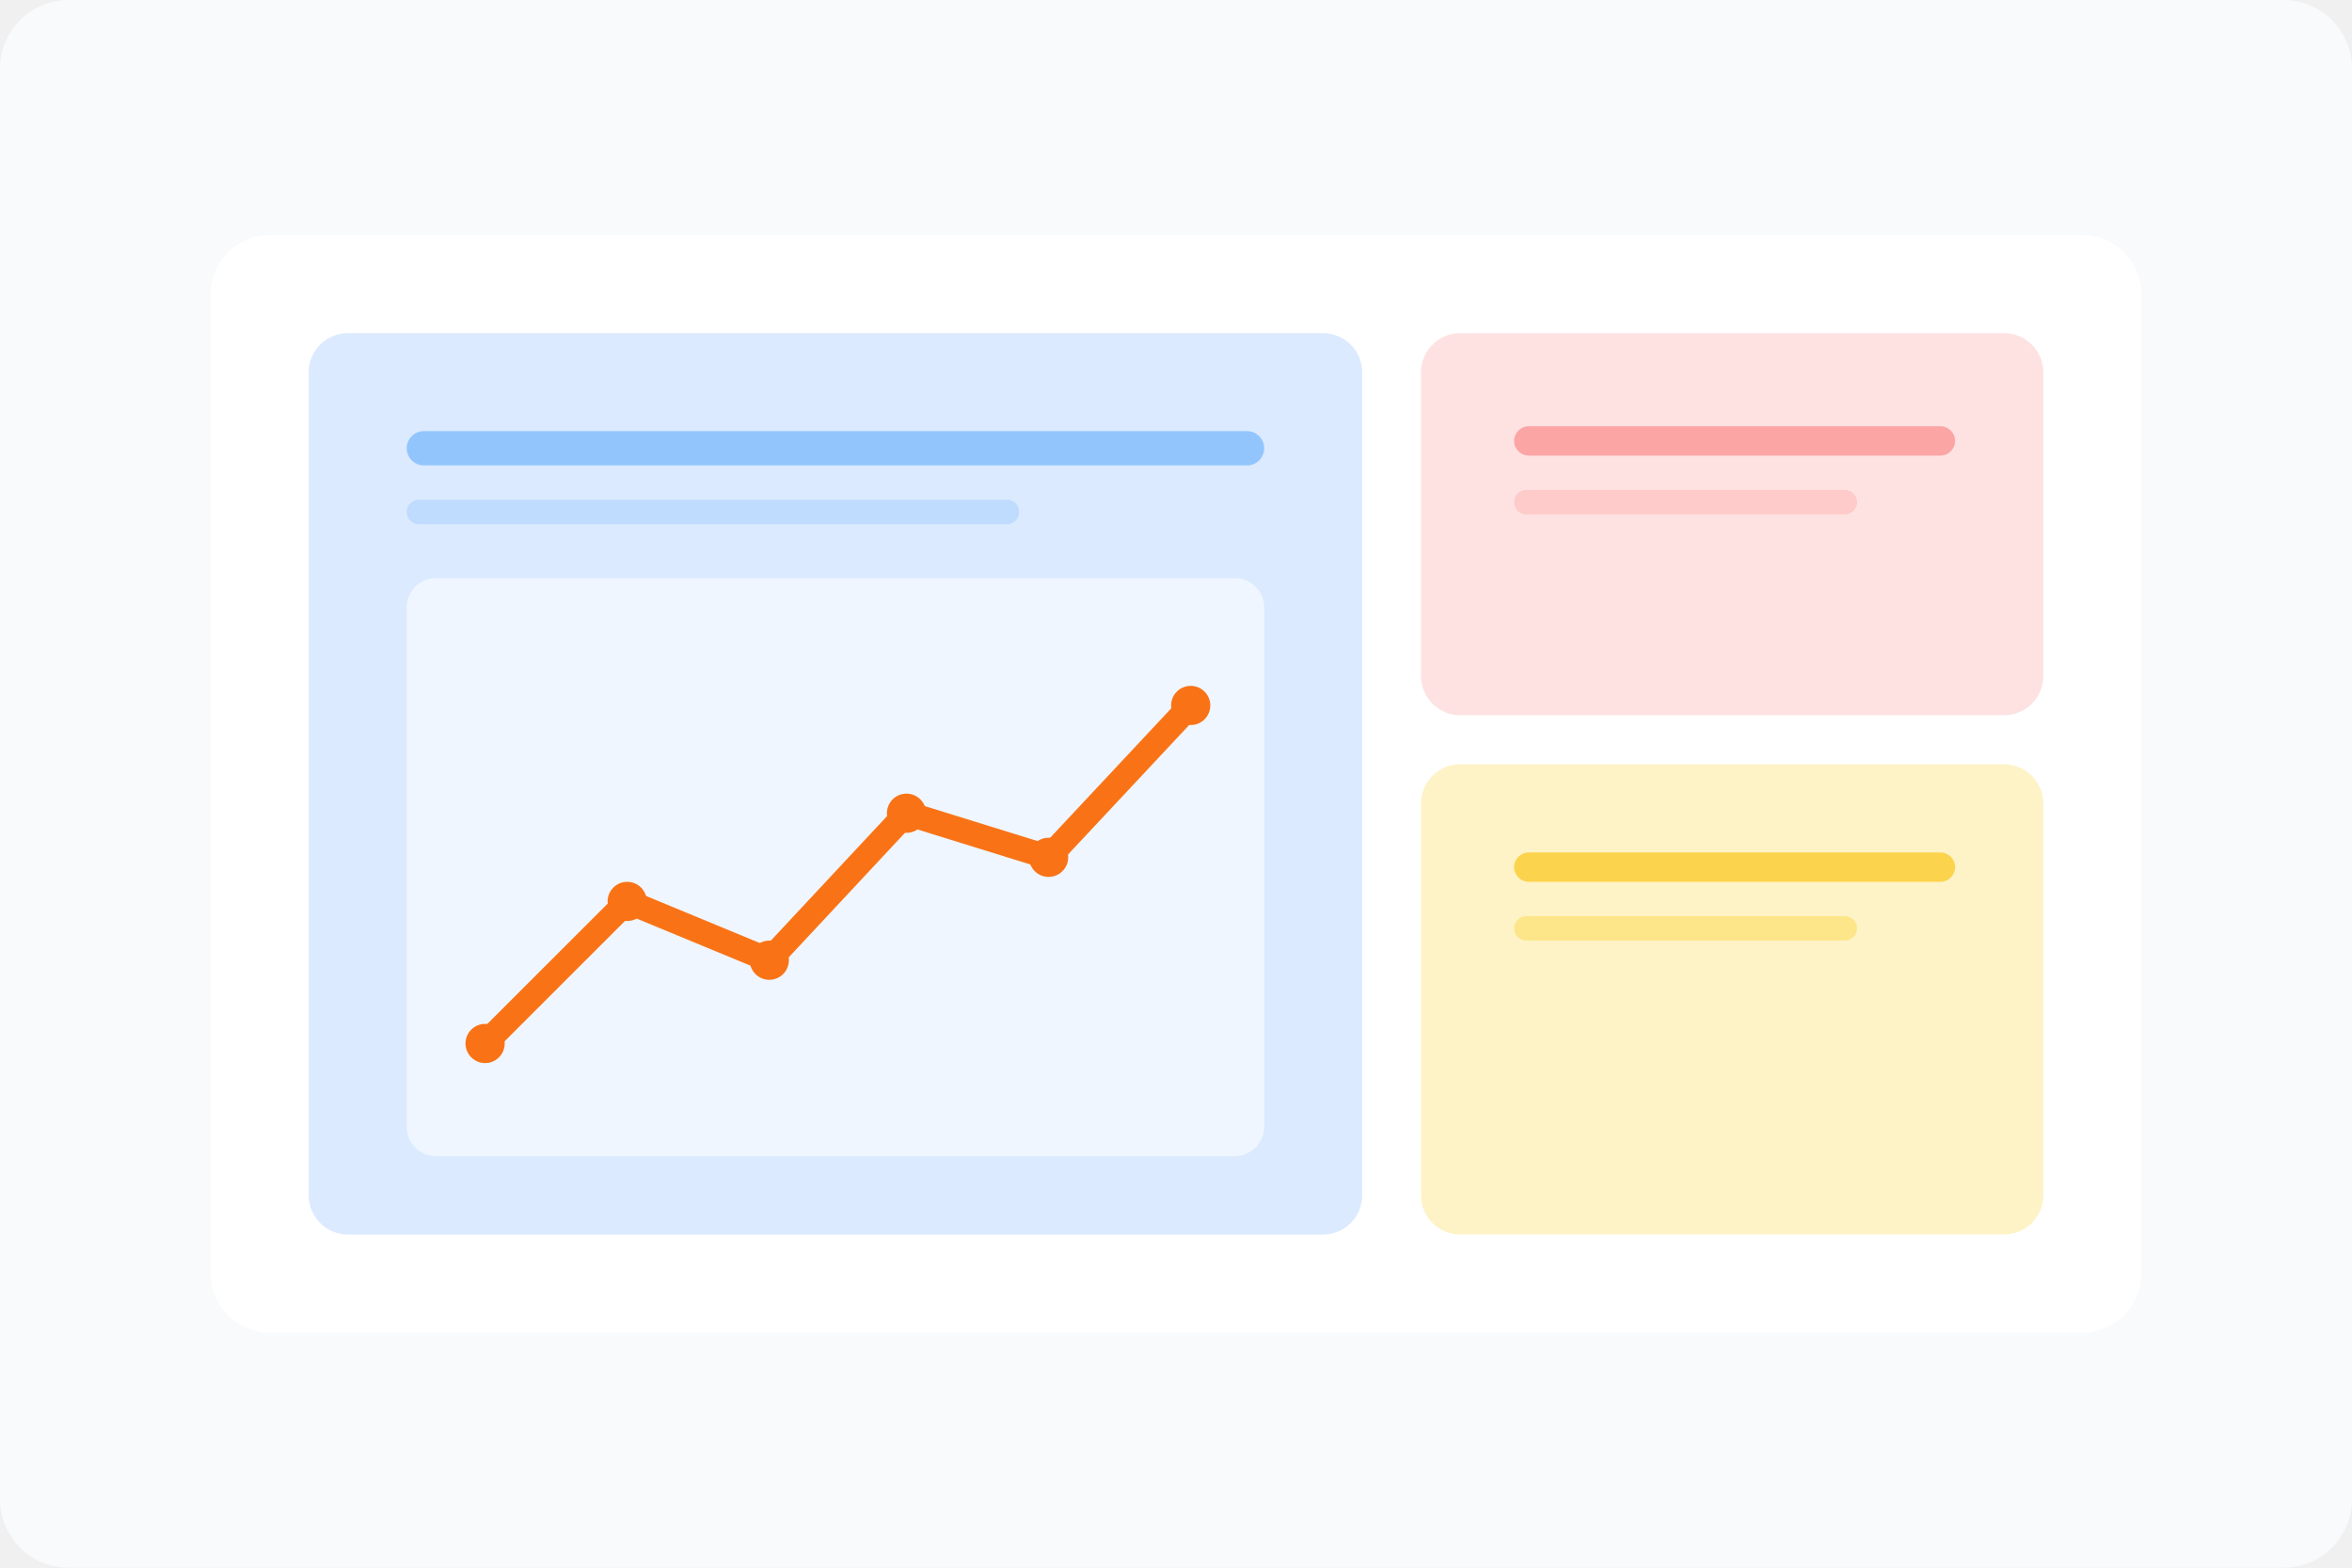
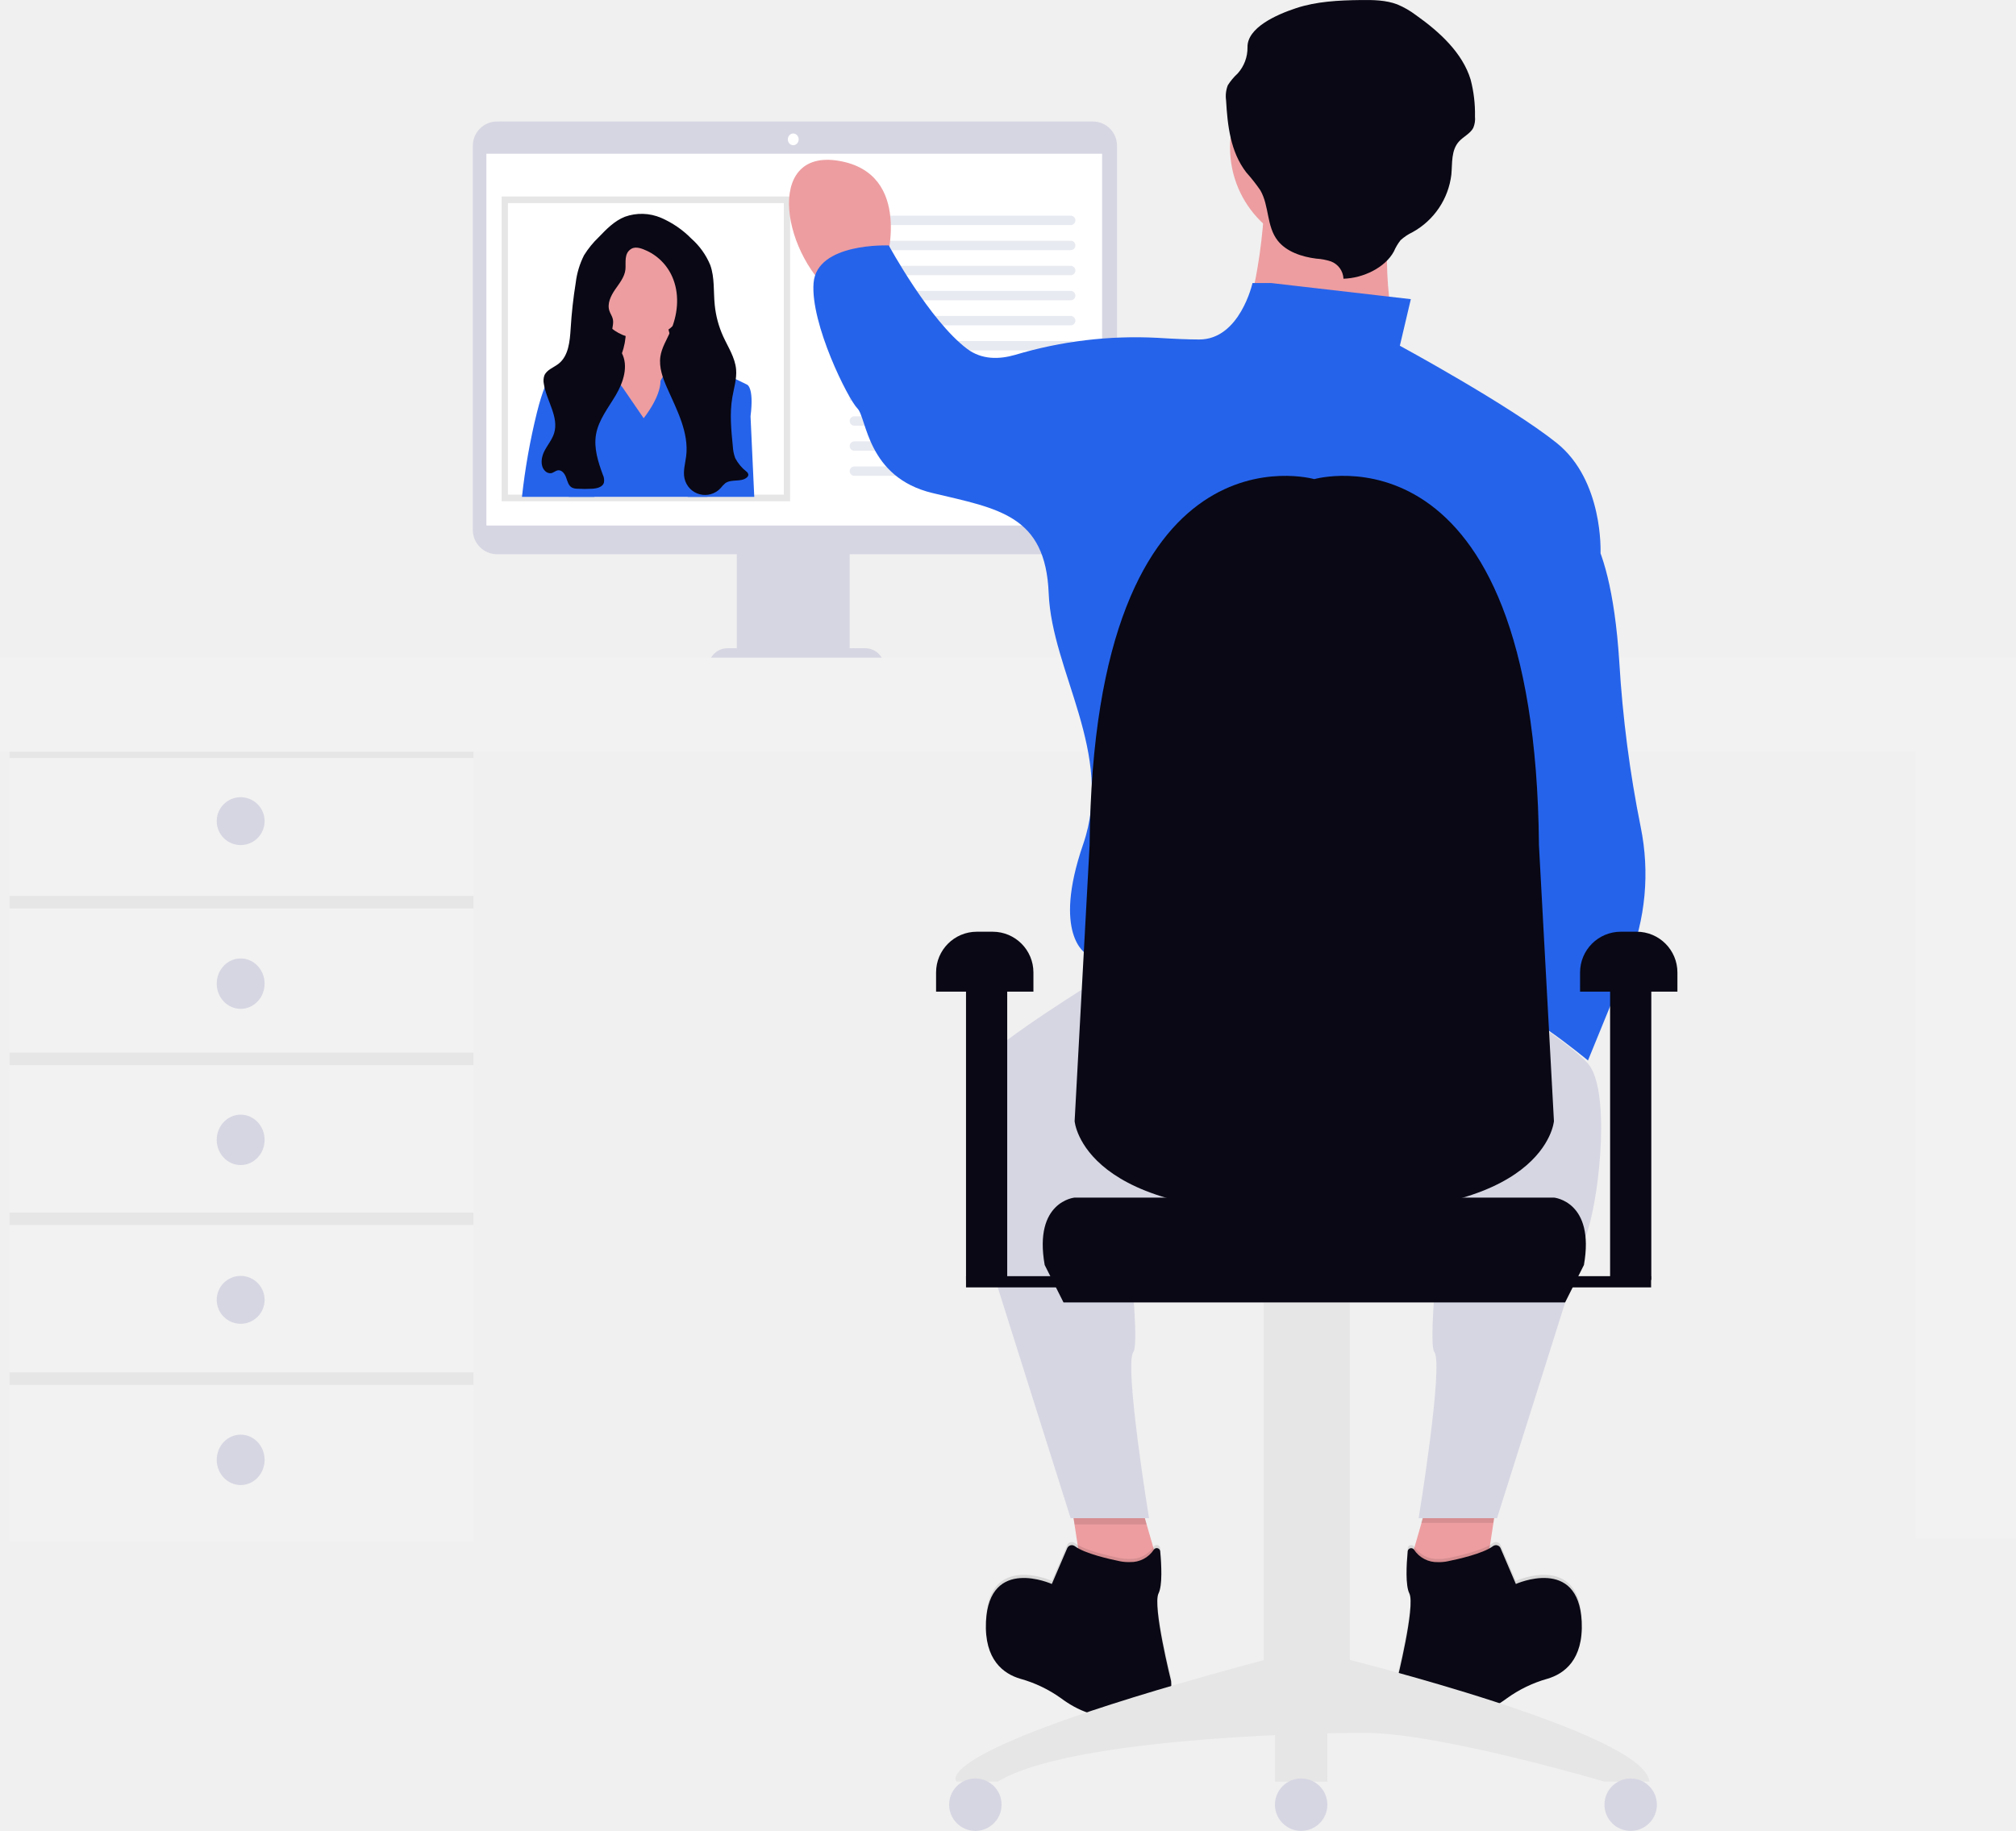
- <svg xmlns="http://www.w3.org/2000/svg" width="960" height="640" viewBox="0 0 960 640" fill="none">
-   <rect width="960" height="640" rx="28" fill="#F8FAFC" />
-   <rect x="86" y="96" width="788" height="448" rx="24" fill="white" />
-   <rect x="126" y="136" width="430" height="368" rx="16" fill="#DBEAFE" />
-   <rect x="580" y="136" width="254" height="156" rx="16" fill="#FEE2E2" />
-   <rect x="580" y="312" width="254" height="192" rx="16" fill="#FEF3C7" />
-   <rect x="166" y="176" width="350" height="14" rx="7" fill="#93C5FD" />
-   <rect x="166" y="204" width="250" height="10" rx="5" fill="#BFDBFE" />
-   <rect x="166" y="236" width="350" height="236" rx="12" fill="#EFF6FF" />
-   <path d="M198 426L256 368L314 392L370 332L428 350L486 288" stroke="#F97316" stroke-width="10" stroke-linecap="round" stroke-linejoin="round" />
-   <circle cx="198" cy="426" r="8" fill="#F97316" />
-   <circle cx="256" cy="368" r="8" fill="#F97316" />
-   <circle cx="314" cy="392" r="8" fill="#F97316" />
-   <circle cx="370" cy="332" r="8" fill="#F97316" />
-   <circle cx="428" cy="350" r="8" fill="#F97316" />
-   <circle cx="486" cy="288" r="8" fill="#F97316" />
-   <rect x="618" y="174" width="180" height="12" rx="6" fill="#FCA5A5" />
-   <rect x="618" y="200" width="140" height="10" rx="5" fill="#FECACA" />
-   <rect x="618" y="348" width="180" height="12" rx="6" fill="#FCD34D" />
-   <rect x="618" y="374" width="140" height="10" rx="5" fill="#FDE68A" />
+ <svg xmlns="http://www.w3.org/2000/svg" width="800" height="726.677" viewBox="0 0 800 726.677">
+   <g transform="translate(-626.574 -267.202)">
+     <rect width="255.627" height="171.745" rx="9.61" transform="translate(814.208 315.422)" fill="#d6d6e3" />
+     <rect width="244.33" height="147.558" transform="translate(819.582 328.225)" fill="#fff" />
+     <ellipse cx="2.152" cy="2.327" rx="2.152" ry="2.327" transform="translate(939.196 320.186)" fill="#fff" />
+     <rect width="44.79" height="47.278" transform="translate(918.954 480.946)" fill="#d6d6e3" />
+     <path d="M463.3,326.95h54.743a7.465,7.465,0,0,1,7.465,7.465H455.84A7.465,7.465,0,0,1,463.3,326.95Z" transform="translate(451.916 197.542)" fill="#d6d6e3" />
+     <rect width="184.137" height="63.453" transform="translate(630.307 564.305)" fill="#f2f2f2" />
+     <rect width="39.813" height="345.879" transform="translate(1386.761 531.957)" fill="#f2f2f2" />
+     <rect width="184.137" height="3.733" transform="translate(630.307 564.305)" fill="#e6e6e6" />
+     <rect width="184.137" height="63.453" transform="translate(630.307 625.27)" fill="#f2f2f2" />
+     <ellipse cx="9.5" cy="10" rx="9.5" ry="10" transform="translate(712.574 647.61)" fill="#d6d6e3" />
+     <circle cx="9.5" cy="9.5" r="9.5" transform="translate(712.574 583.61)" fill="#d6d6e3" />
+     <rect width="184.137" height="63.453" transform="translate(630.307 688.722)" fill="#f2f2f2" />
+     <ellipse cx="9.5" cy="10" rx="9.5" ry="10" transform="translate(712.574 709.61)" fill="#d6d6e3" />
+     <rect width="184.137" height="63.453" transform="translate(630.307 752.175)" fill="#f2f2f2" />
+     <circle cx="9.5" cy="9.5" r="9.5" transform="translate(712.574 773.61)" fill="#d6d6e3" />
+     <rect width="184.137" height="63.453" transform="translate(630.307 815.628)" fill="#f2f2f2" />
+     <ellipse cx="9.5" cy="10" rx="9.5" ry="10" transform="translate(712.574 836.61)" fill="#d6d6e3" />
+     <rect width="184.137" height="4.977" transform="translate(630.307 684.99)" fill="#e6e6e6" />
+     <rect width="184.137" height="4.977" transform="translate(630.307 622.781)" fill="#e6e6e6" />
+     <rect width="184.137" height="4.977" transform="translate(630.307 748.442)" fill="#e6e6e6" />
+     <rect width="184.137" height="4.977" transform="translate(630.307 811.895)" fill="#e6e6e6" />
+     <rect width="800" height="37.325" transform="translate(626.574 528.225)" fill="#f2f2f2" />
+     <rect width="114.463" height="120.97" transform="translate(825.641 345.183)" fill="#e6e6e6" />
+     <rect width="109.487" height="115.708" transform="translate(828.129 347.82)" fill="#fff" />
+     <rect width="42.364" height="31.963" transform="translate(861.921 381.898)" fill="#090814" />
+     <path d="M499.969,301.075l-16.348,23.042-17.157-1.481s-22.3,1.481-7.465-15.614c7.141-8.212,9.481-15.054,9.953-19.907a15.465,15.465,0,0,0-1.058-8.3l18.588-2.227a13.86,13.86,0,0,0-.3,7.751C488.6,293.971,499.969,301.075,499.969,301.075Z" transform="translate(405.809 114.266)" fill="#ed9da0" />
+     <circle cx="18.588" cy="18.588" r="18.588" transform="translate(862.282 364.417)" fill="#ed9da0" />
+     <path d="M477.646,315.187s6.694-8.174,6.694-14.868a15.03,15.03,0,0,1,8.921-7.465c6.694-2.227,5.947,0,5.947,0l4.454,17.841-1.481,31.963.747,3.732H447.91l3.732-14.868-.747-12.641,2.974-19.322,8.921-5.2,6.694,8.921Z" transform="translate(404.344 117.996)" fill="#2563eb" />
+     <path d="M470.138,292.09,447.1,295.822s-3.733-.746-8.174,17.095A253.813,253.813,0,0,0,433,346.348h28.74s1.729-29.736,6.221-31.963l6.221-9.617s-9.953-.784-8.485-5.984S470.138,292.09,470.138,292.09Z" transform="translate(400.704 118.051)" fill="#2563eb" />
+     <path d="M485,290.3l24.523,11.894s2.974.746,1.48,12.641l1.481,31.963H486.057a95.31,95.31,0,0,0,1.12-30.47A203.68,203.68,0,0,1,485,290.3Z" transform="translate(413.401 117.614)" fill="#2563eb" />
+     <path d="M472.527,267.492c-.323,3.011-2.389,5.487-4.106,7.988s-3.21,5.586-2.252,8.46c.373,1.12,1.107,2.115,1.369,3.272.448,1.991-.56,4.044-.386,6.072.236,2.787,2.6,4.852,3.907,7.316,2.762,5.213.647,11.67-2.339,16.746s-6.893,9.891-7.876,15.7c-.908,5.375.834,10.812,2.712,15.925a4.977,4.977,0,0,1,.423,3.2c-.572,1.717-2.725,2.227-4.541,2.351a47.88,47.88,0,0,1-5.96,0,4.976,4.976,0,0,1-2.177-.46c-1.369-.746-1.779-2.488-2.289-3.932s-1.63-3.086-3.185-2.924c-1.02.112-1.816.983-2.824,1.157a2.912,2.912,0,0,1-2.488-1.02c-1.854-2-1.406-5.238-.187-7.677s3.086-4.566,3.894-7.166c2-6.47-3.011-12.877-4.068-19.571a6.32,6.32,0,0,1,.174-3.285c.908-2.314,3.658-3.173,5.624-4.69,4.019-3.123,4.516-8.908,4.84-13.984a182.45,182.45,0,0,1,2.015-18.215,32.883,32.883,0,0,1,3.285-10.886,36.841,36.841,0,0,1,5.848-7.2c3.061-3.185,6.221-6.445,10.352-8.087a19.658,19.658,0,0,1,14.358.411,38.009,38.009,0,0,1,12.056,8.274A28.541,28.541,0,0,1,506.17,265.7c1.829,5.039,1.244,10.588,1.8,15.925a39.553,39.553,0,0,0,3.347,12.442c1.953,4.28,4.7,8.373,5.126,13.064.336,3.732-.883,7.465-1.505,11.135-1.095,6.432-.435,13.014.211,19.5a15.69,15.69,0,0,0,.946,4.616,16.413,16.413,0,0,0,4.429,5.313,1.9,1.9,0,0,1,.784,1.244,1.506,1.506,0,0,1-.585,1.095c-2.252,2-6.146.523-8.585,2.3a13.8,13.8,0,0,0-1.854,1.966,8.361,8.361,0,0,1-14.32-3.882c-.635-2.911.311-5.9.672-8.858,1.12-9.344-3.658-18.227-7.465-26.824-1.792-4.019-3.422-8.373-2.762-12.728.535-3.5,2.488-6.569,3.919-9.8,2.874-6.457,3.733-14.022,1.244-20.653A20.467,20.467,0,0,0,481.05,260.09c-1.767-.8-4.28-1.891-6.134-.821C471.843,261.072,472.776,264.718,472.527,267.492Z" transform="translate(402.234 106.655)" fill="#090814" />
+     <path d="M1.866,0H87.714a1.866,1.866,0,0,1,0,3.733H1.866A1.866,1.866,0,0,1,1.866,0Z" transform="translate(963.744 352.797)" fill="#e8eaf1" />
+     <path d="M1.866,0H87.714a1.866,1.866,0,0,1,0,3.733H1.866A1.866,1.866,0,0,1,1.866,0Z" transform="translate(963.744 362.75)" fill="#e8eaf1" />
+     <path d="M1.866,0H87.714a1.866,1.866,0,0,1,0,3.733H1.866A1.866,1.866,0,0,1,1.866,0Z" transform="translate(963.744 372.704)" fill="#e8eaf1" />
+     <path d="M1.866,0H87.714a1.866,1.866,0,0,1,0,3.733H1.866A1.866,1.866,0,0,1,1.866,0Z" transform="translate(963.744 382.657)" fill="#e8eaf1" />
+     <path d="M1.866,0H87.714a1.866,1.866,0,0,1,0,3.733H1.866A1.866,1.866,0,0,1,1.866,0Z" transform="translate(963.744 392.61)" fill="#e8eaf1" />
+     <path d="M1.866,0H87.714a1.866,1.866,0,0,1,0,3.733H1.866A1.866,1.866,0,0,1,1.866,0Z" transform="translate(963.744 402.564)" fill="#e8eaf1" />
+     <rect width="89.58" height="3.733" transform="translate(963.744 412.517)" fill="#e8eaf1" />
+     <rect width="89.58" height="3.733" transform="translate(963.744 422.47)" fill="#e8eaf1" />
+     <path d="M1.866,0H87.714a1.866,1.866,0,0,1,0,3.733H1.866A1.866,1.866,0,0,1,1.866,0Z" transform="translate(963.744 432.424)" fill="#e8eaf1" />
+     <path d="M1.866,0H87.714a1.866,1.866,0,0,1,0,3.733H1.866A1.866,1.866,0,0,1,1.866,0Z" transform="translate(963.744 442.377)" fill="#e8eaf1" />
+     <path d="M1.866,0H87.714a1.866,1.866,0,0,1,0,3.733H1.866A1.866,1.866,0,0,1,1.866,0Z" transform="translate(963.744 452.33)" fill="#e8eaf1" />
+     <path d="M750.837,655.934l-4.977,32.348L716,682.062s6.221-21.151,7.465-26.128,1.244,0,1.244,0Z" transform="translate(469.803 206.35)" fill="#ed9da0" />
+     <path d="M642.837,682.062l-29.86,6.221-3.446-22.4L608,655.934h26.128s0-4.977,1.244,0c.448,1.792,1.543,5.7,2.774,9.953C640.348,673.427,642.837,682.062,642.837,682.062Z" transform="translate(443.433 206.35)" fill="#ed9da0" />
+     <path d="M638.166,665.887H609.55l-1.53-9.953h26.128s0-4.977,1.244,0C635.84,657.726,636.934,661.632,638.166,665.887Z" transform="translate(443.438 206.35)" opacity="0.1" />
+     <path d="M719.79,665.387h28.616l1.53-9.953H723.784s0-4.977-1.244,0C722.117,657.226,721.022,661.132,719.79,665.387Z" transform="translate(470.729 206.228)" opacity="0.1" />
+     <path d="M774.325,340.5s16.174,1.244,19.907,59.72a475.512,475.512,0,0,0,8.473,65.319,92.742,92.742,0,0,1-4.977,53.7L781.79,558.229s-29.86-24.883-39.813-23.639c0,0,17.418-23.639,16.174-37.325S737,385.29,737,385.29Z" transform="translate(474.931 129.871)" fill="#2563eb" />
+     <path d="M627.3,489.5s-38.569,23.639-47.278,33.592-4.977,49.767,0,65.941S616.106,703.5,616.106,703.5h31.1s-9.953-60.964-6.221-65.941-7.465-93.313-7.465-93.313Z" transform="translate(435.327 166.252)" fill="#d6d6e3" />
+     <path d="M738.907,489.5s38.569,23.639,47.278,33.592,4.977,49.767,0,65.941S750.1,703.5,750.1,703.5H719s9.953-60.964,6.221-65.941,7.465-93.313,7.465-93.313Z" transform="translate(470.536 166.252)" fill="#d6d6e3" />
+     <path d="M673.829,238.236s0,48.523-17.418,73.406,79.627,3.732,79.627,3.732a25.842,25.842,0,0,1-9.331-13.064c-5.126-18.252-7.067-50.4.622-64.075C738.526,218.33,673.829,238.236,673.829,238.236Z" transform="translate(454.743 102.741)" fill="#ed9da0" />
+     <path d="M743.785,587.238c-44.5,1.966-118.532,10.252-129.754-2.041-18.1-19.819-11.683-37.661-2.339-48.523,3.658-4.267,6.943-11.409,9.6-18.538.9-2.414,1.729-4.815,2.488-7.1,2.874-8.871,12.442-14.992,23.266-14.992h89.866c10.887,0,20.467,6.221,23.291,15.092a39.922,39.922,0,0,0,5.723,11.633,28.169,28.169,0,0,0,4.591,4.977c4.529,3.845,7.465,12.131,9.369,21.25C783.909,568.3,766.889,586.217,743.785,587.238Z" transform="translate(442.093 167.849)" fill="#d6d6e3" />
+     <path d="M634.222,675.516c-3.894-.784-14.059-3.023-18-6.022a1.978,1.978,0,0,0-2.986.834l-6.1,14.2s-24.883-11.2-26.128,14.93c-.722,15.241,7.017,20.74,13.6,22.681a51.182,51.182,0,0,1,16.261,7.8c5.984,4.454,15.1,9.02,25.456,6.557a24.266,24.266,0,0,1,6.383-.622c4.641.149,12.641-1.244,11.757-12.8,0,0-7.465-29.86-4.977-34.837,1.568-3.135,1.157-11.2.647-16.747a1.381,1.381,0,0,0-2.488-.635,10.949,10.949,0,0,1-9.593,4.977A17.42,17.42,0,0,1,634.222,675.516Z" transform="translate(436.832 210.108)" opacity="0.1" />
+     <path d="M634.222,676.516c-3.894-.784-14.059-3.023-18-6.022a1.978,1.978,0,0,0-2.986.834l-6.1,14.2s-24.883-11.2-26.128,14.93c-.722,15.241,7.017,20.74,13.6,22.681a51.183,51.183,0,0,1,16.261,7.8c5.984,4.454,15.1,9.02,25.456,6.557a24.268,24.268,0,0,1,6.383-.622c4.641.149,12.641-1.244,11.757-12.8,0,0-7.465-29.86-4.977-34.837,1.568-3.135,1.157-11.2.647-16.747a1.381,1.381,0,0,0-2.488-.634,10.948,10.948,0,0,1-9.593,4.977,17.409,17.409,0,0,1-3.832-.311Z" transform="translate(436.832 210.353)" fill="#090814" />
+     <path d="M732.236,675.516c3.894-.784,14.059-3.023,18-6.022a1.978,1.978,0,0,1,2.986.834l6.059,14.2s24.883-11.2,26.128,14.93c.722,15.241-7.017,20.74-13.6,22.681a51.183,51.183,0,0,0-16.174,7.826c-5.984,4.454-15.1,9.02-25.456,6.557a24.257,24.257,0,0,0-6.383-.622c-4.641.149-12.641-1.244-11.757-12.8,0,0,7.465-29.86,4.977-34.837-1.568-3.135-1.157-11.2-.647-16.747a1.381,1.381,0,0,1,2.488-.635,10.949,10.949,0,0,0,9.593,4.977A17.417,17.417,0,0,0,732.236,675.516Z" transform="translate(468.821 210.108)" opacity="0.1" />
+     <path d="M732.236,676.516c3.894-.784,14.059-3.023,18-6.022a1.978,1.978,0,0,1,2.986.834l6.059,14.2s24.883-11.2,26.128,14.93c.722,15.241-7.017,20.74-13.6,22.681a51.183,51.183,0,0,0-16.174,7.826c-5.984,4.454-15.1,9.02-25.456,6.557a24.267,24.267,0,0,0-6.383-.622c-4.641.149-12.641-1.244-11.757-12.8,0,0,7.465-29.86,4.977-34.837-1.568-3.135-1.157-11.2-.647-16.747a1.381,1.381,0,0,1,2.488-.635,10.949,10.949,0,0,0,9.593,4.977,17.413,17.413,0,0,0,3.782-.336Z" transform="translate(468.821 210.353)" fill="#090814" />
+     <path d="M556.528,269.635s11.2-36.081-18.663-41.058-22.4,38.569,0,54.743S556.528,269.635,556.528,269.635Z" transform="translate(421.5 102.447)" fill="#ed9da0" />
+     <path d="M707.663,270.434H700.2s-4.977,22.4-21.151,22.4c-4.317,0-10.215-.261-16.56-.659a166.618,166.618,0,0,0-56.46,6.756c-6.308,1.829-13.238,1.991-19.048-2.364-14.93-11.2-31.1-41.058-31.1-41.058s-28.616-1.244-29.86,14.93S539.7,316.469,543.433,320.2s3.732,27.372,29.86,33.593,44.79,8.709,46.034,39.813,26.128,63.453,13.686,99.533,1.244,43.546,1.244,43.546,116.952,64.7,151.789,7.465c0,0-13.686-38.569,0-57.232s7.465-64.7,7.465-64.7l44.79-44.79s1.244-28.616-17.418-43.546-62.208-38.569-62.208-38.569l4.355-18.488Z" transform="translate(423.397 109.112)" fill="#2563eb" />
+     <rect width="20.802" height="23.776" transform="translate(1132.503 950.544)" fill="#e6e6e6" />
+     <rect width="34.177" height="145.63" transform="translate(1128.036 784.125)" fill="#e6e6e6" />
+     <path d="M702.574,632.994c92.068,3.592,95.1-35.882,95.1-35.882l-5.947-109.455c-1.48-170.469-89.157-145.35-89.157-145.35s-87.677-25.063-89.157,145.35L607.47,597.112S610.444,636.586,702.574,632.994Z" transform="translate(445.543 115.058)" fill="#090814" />
+     <path d="M571.73,755.173s-14.868-11.882,124.865-49.033h28.23s120.323,29.686,121.8,49.033H828.8s-65.381-19.347-95.1-19.347-118.88,2.974-145.568,19.322Z" transform="translate(434.465 219.148)" fill="#e6e6e6" />
+     <g transform="translate(998.033 637.001)">
+       <rect width="16.348" height="120.361" transform="translate(11.882 17.842)" fill="#090814" />
+       <rect width="38.631" height="4.454" transform="translate(11.882 136.71)" fill="#090814" />
+       <path d="M542.774,419.77h6.283a16.174,16.174,0,0,1,16.174,16.174v7.6H526.6v-7.6a16.174,16.174,0,0,1,16.174-16.174Z" transform="translate(-526.6 -419.77)" fill="#090814" />
+     </g>
+     <g transform="translate(1238.755 637.001)">
+       <rect width="16.348" height="120.361" transform="translate(26.75 17.842)" fill="#090814" />
+       <rect width="43.017" height="4.454" transform="translate(0 136.71)" fill="#090814" />
+       <path d="M748.174,419.77h6.283a16.174,16.174,0,0,1,16.174,16.174v7.6H732v-7.6a16.174,16.174,0,0,1,16.174-16.174Z" transform="translate(-717.17 -419.77)" fill="#090814" />
+     </g>
+     <circle cx="10.401" cy="10.401" r="10.401" transform="translate(1003.222 973.077)" fill="#d6d6e3" />
+     <circle cx="10.401" cy="10.401" r="10.401" transform="translate(1132.503 973.077)" fill="#d6d6e3" />
+     <circle cx="10.401" cy="10.401" r="10.401" transform="translate(1263.265 973.077)" fill="#d6d6e3" />
+     <path d="M705.058,603.235h99.533l7.465-14.855c4.454-25.257-11.882-26.75-11.882-26.75H609.953s-16.348,1.481-11.882,26.75l7.465,14.855Z" transform="translate(443.06 180.891)" fill="#090814" />
+     <ellipse cx="41.222" cy="41.222" rx="41.222" ry="41.222" transform="translate(1114.683 284.532)" fill="#ed9da0" />
+     <path d="M892.718,382.167a7.71,7.71,0,0,0-4.939-6.855,23.216,23.216,0,0,0-5.869-1.12c-5.855-.728-11.869-2.8-15.273-7.121-4.537-5.749-3.3-13.791-6.933-20.033A69.845,69.845,0,0,0,854.165,340c-6.339-8.205-7.466-18.683-8.04-28.643a11.915,11.915,0,0,1,.7-5.99,23.166,23.166,0,0,1,3.918-4.673,15.208,15.208,0,0,0,3.886-10.359c-.185-7.719,11.236-12.905,19.338-15.572s16.872-3.091,25.5-3.2c4.958-.065,10.074-.008,14.631,1.741a33.933,33.933,0,0,1,7.336,4.219c9.55,6.756,18.515,15.061,21.724,25.571a53.526,53.526,0,0,1,1.741,14.685,9.319,9.319,0,0,1-.68,4.52c-1.146,2.227-3.849,3.432-5.594,5.32-3.263,3.527-2.676,8.631-3.1,13.195a30.17,30.17,0,0,1-15.363,22.859,19.628,19.628,0,0,0-4.8,3.209,20.213,20.213,0,0,0-2.649,4.471C909.27,377.725,900.614,381.942,892.718,382.167Z" transform="translate(266.986 -4.343)" fill="#090814" />
+   </g>
</svg>
